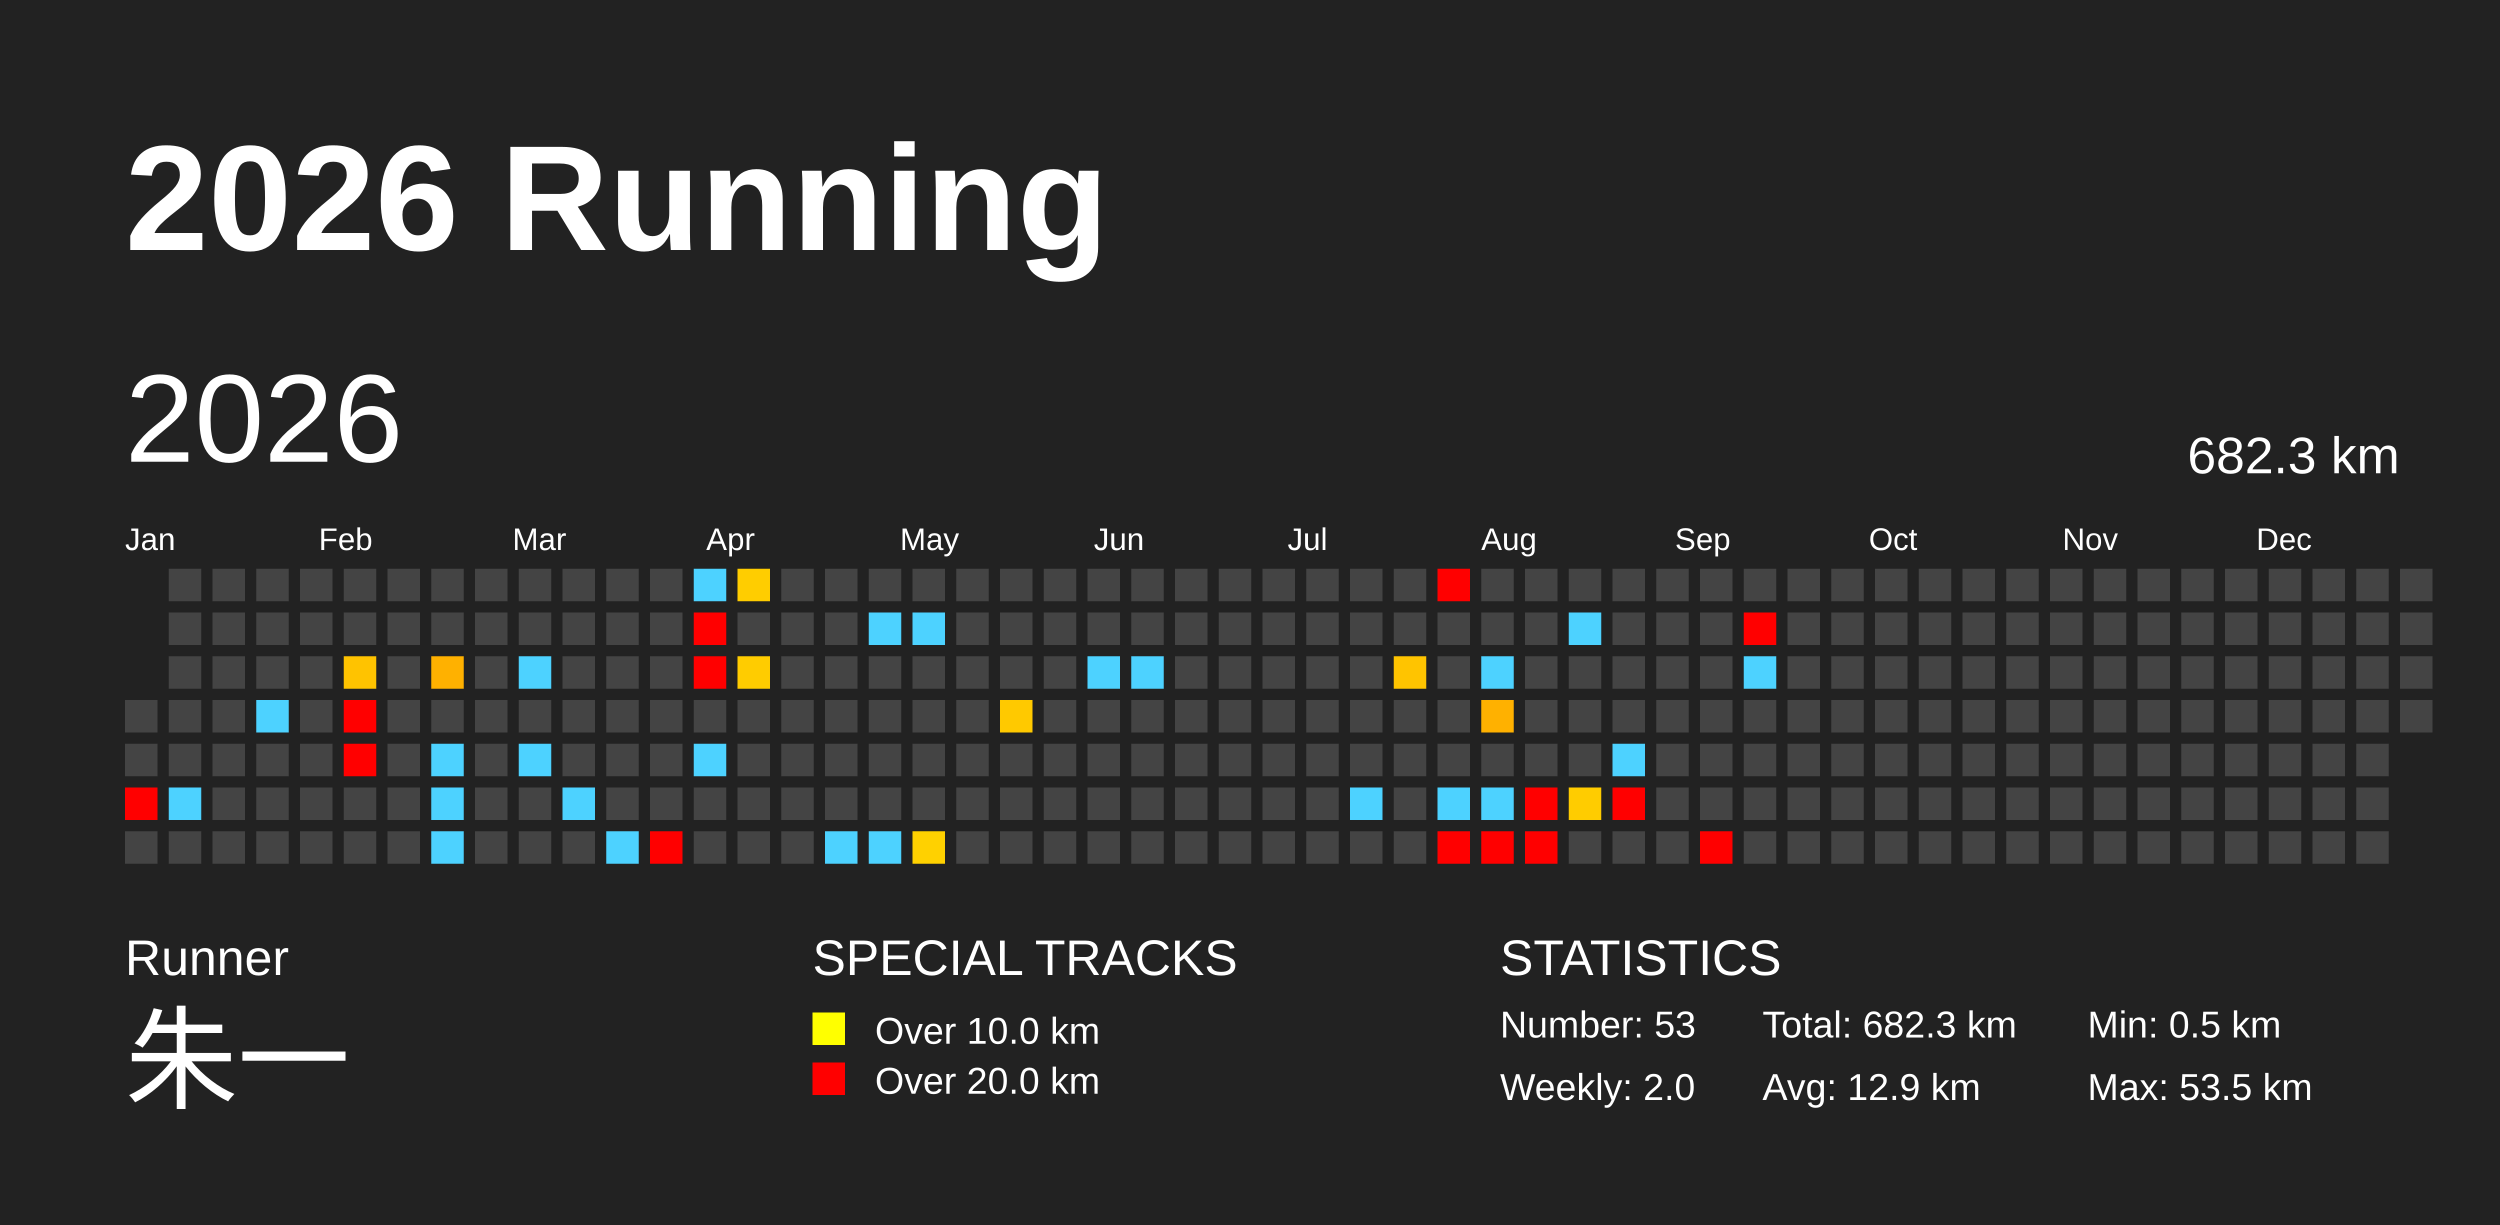
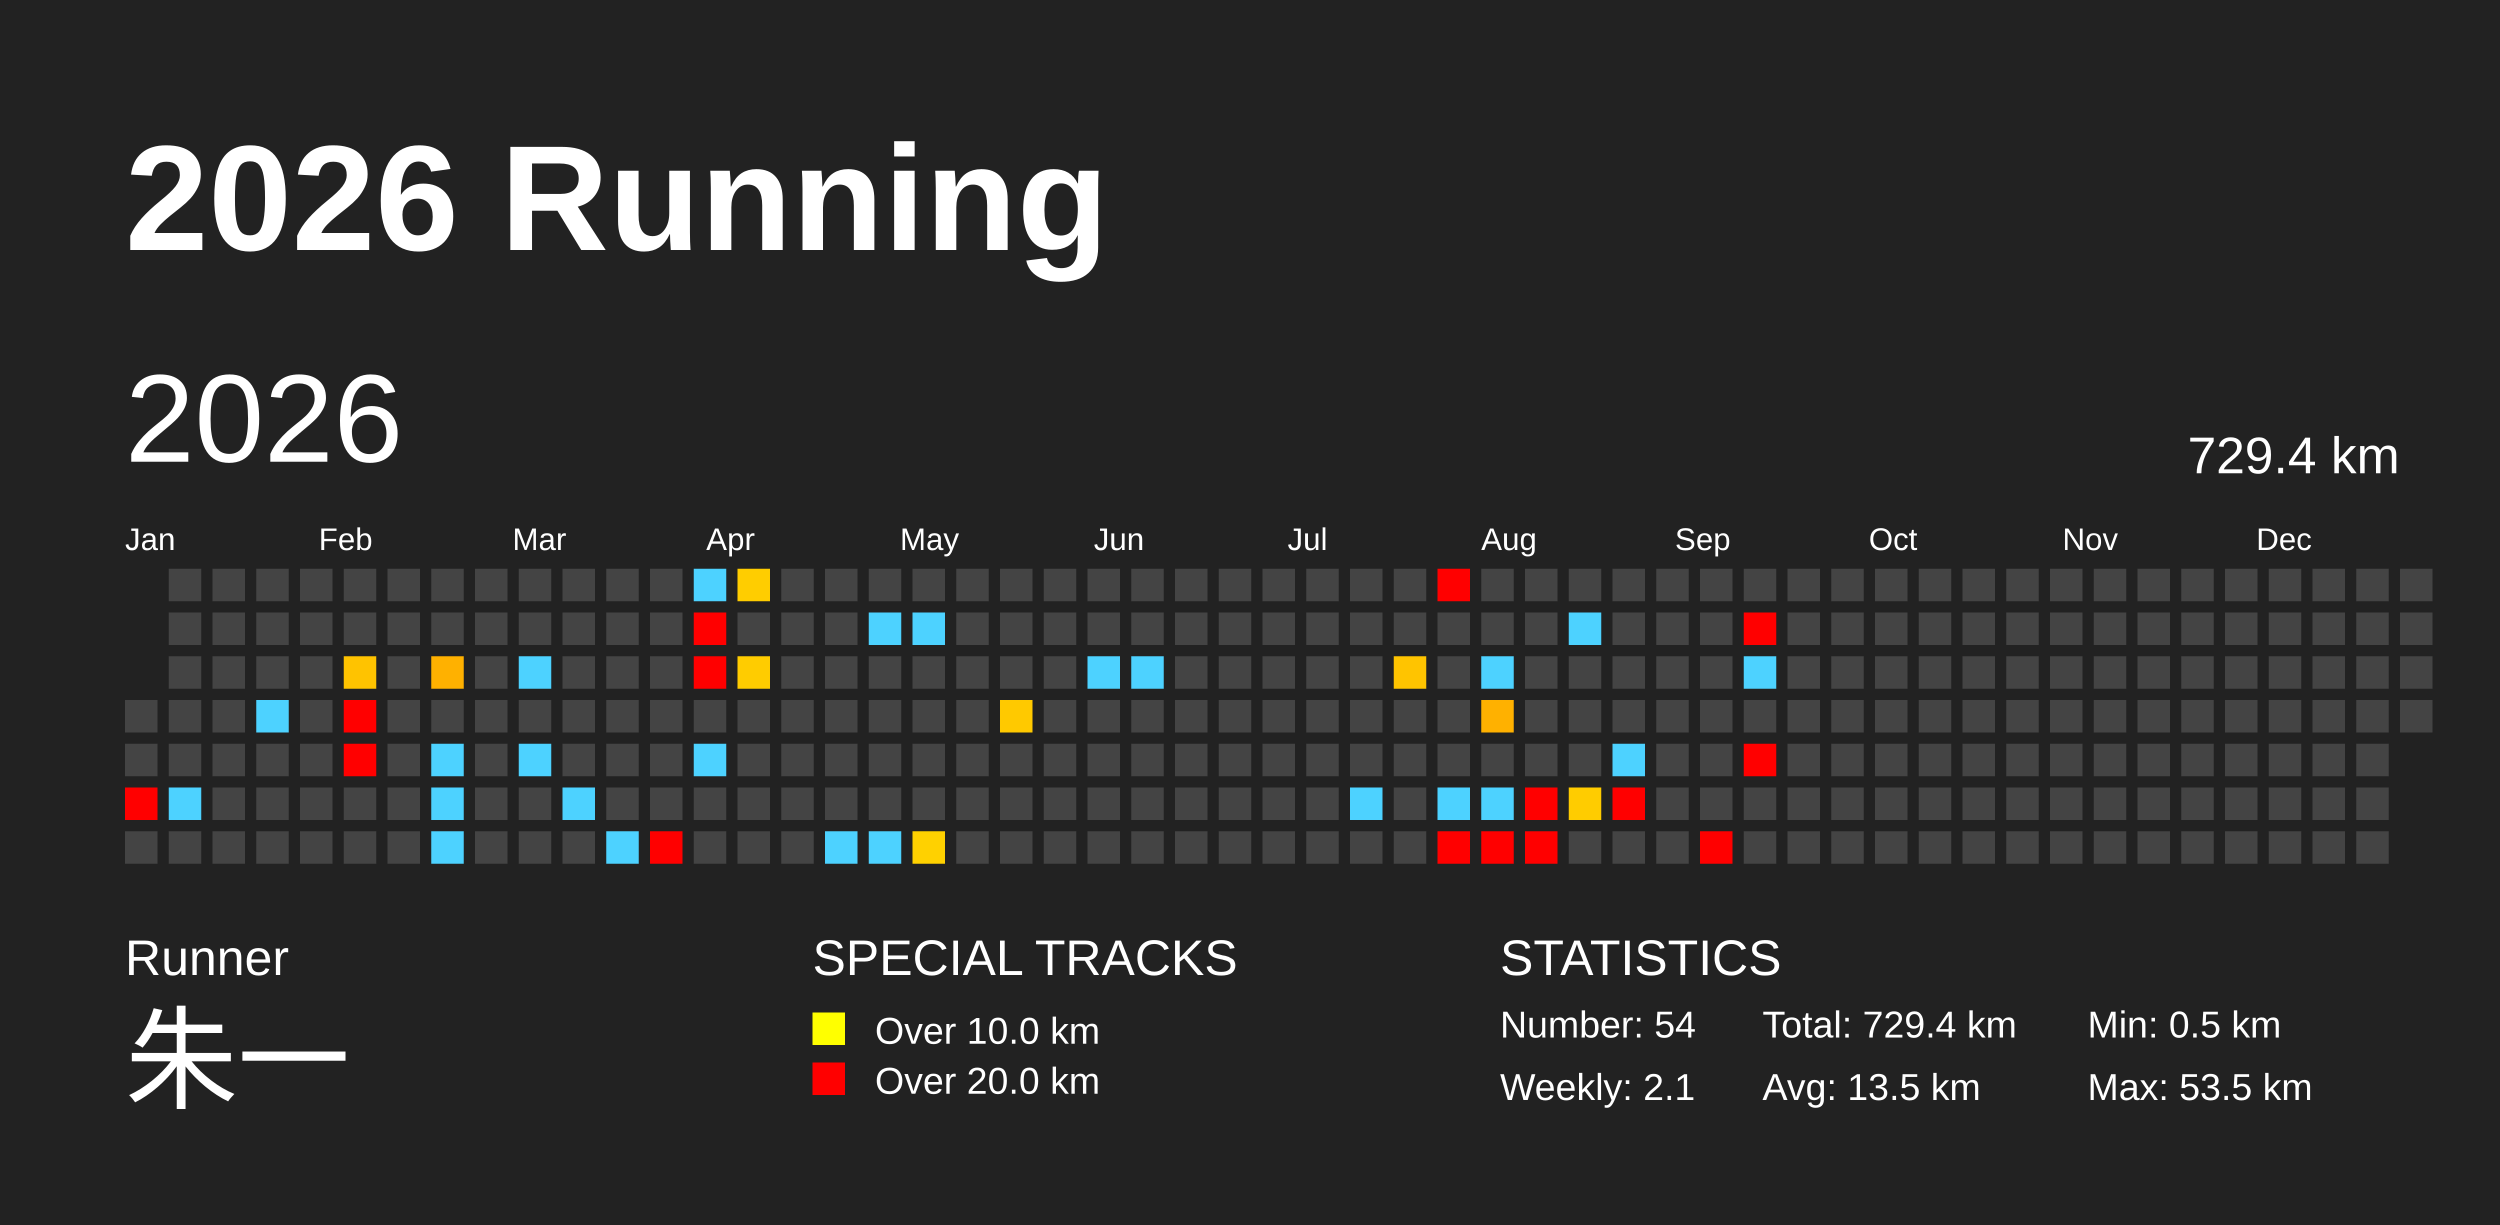
<svg xmlns="http://www.w3.org/2000/svg" baseProfile="full" height="98mm" version="1.1" viewBox="0,0,200,98" width="200mm">
  <defs />
  <rect fill="#222222" height="98" width="200" x="0" y="0" />
  <text fill="#FFFFFF" style="font-size:12px; font-family:Arial; font-weight:bold;" x="10" y="20">2026 Running</text>
  <text fill="#FFFFFF" style="font-size:4px; font-family:Arial" x="10" y="78">Runner</text>
  <text fill="#FFFFFF" style="font-size:9px; font-family:Arial" x="10" y="88">朱一</text>
  <text fill="#FFFFFF" style="font-size:4px; font-family:Arial" x="65" y="78">SPECIAL TRACKS</text>
  <rect fill="yellow" height="2.6" width="2.6" x="65" y="81" />
  <text fill="#FFFFFF" style="font-size:3px; font-family:Arial" x="70" y="83.5">Over 10.0 km</text>
  <rect fill="red" height="2.6" width="2.6" x="65" y="85" />
  <text fill="#FFFFFF" style="font-size:3px; font-family:Arial" x="70" y="87.5">Over 20.0 km</text>
  <text fill="#FFFFFF" style="font-size:4px; font-family:Arial" x="120" y="78">STATISTICS</text>
-   <text fill="#FFFFFF" style="font-size:3px; font-family:Arial" x="120" y="83">Number: 53</text>
-   <text fill="#FFFFFF" style="font-size:3px; font-family:Arial" x="120" y="88">Weekly: 2.0</text>
-   <text fill="#FFFFFF" style="font-size:3px; font-family:Arial" x="141" y="83">Total: 682.3 km</text>
-   <text fill="#FFFFFF" style="font-size:3px; font-family:Arial" x="141" y="88">Avg: 12.9 km</text>
+   <text fill="#FFFFFF" style="font-size:3px; font-family:Arial" x="120" y="83">Number: 54</text>
+   <text fill="#FFFFFF" style="font-size:3px; font-family:Arial" x="120" y="88">Weekly: 2.1</text>
+   <text fill="#FFFFFF" style="font-size:3px; font-family:Arial" x="141" y="83">Total: 729.4 km</text>
+   <text fill="#FFFFFF" style="font-size:3px; font-family:Arial" x="141" y="88">Avg: 13.5 km</text>
  <text fill="#FFFFFF" style="font-size:3px; font-family:Arial" x="167" y="83">Min: 0.5 km</text>
  <text fill="#FFFFFF" style="font-size:3px; font-family:Arial" x="167" y="88">Max: 53.5 km</text>
  <text dominant-baseline="hanging" fill="#FFFFFF" style="font-size:10.0px; font-family:Arial;" x="10" y="30">2026</text>
-   <text dominant-baseline="hanging" fill="#FFFFFF" style="font-size:4.125px; font-family:Arial;" x="175" y="35">682.3 km</text>
+   <text dominant-baseline="hanging" fill="#FFFFFF" style="font-size:4.125px; font-family:Arial;" x="175" y="35">729.4 km</text>
  <text fill="#FFFFFF" style="font-size:2.5px; font-family:Arial" x="10.0" y="44">Jan</text>
  <text fill="#FFFFFF" style="font-size:2.5px; font-family:Arial" x="25.5" y="44">Feb</text>
  <text fill="#FFFFFF" style="font-size:2.5px; font-family:Arial" x="41.0" y="44">Mar</text>
  <text fill="#FFFFFF" style="font-size:2.5px; font-family:Arial" x="56.5" y="44">Apr</text>
  <text fill="#FFFFFF" style="font-size:2.5px; font-family:Arial" x="72.0" y="44">May</text>
  <text fill="#FFFFFF" style="font-size:2.5px; font-family:Arial" x="87.5" y="44">Jun</text>
  <text fill="#FFFFFF" style="font-size:2.5px; font-family:Arial" x="103.0" y="44">Jul</text>
  <text fill="#FFFFFF" style="font-size:2.5px; font-family:Arial" x="118.5" y="44">Aug</text>
  <text fill="#FFFFFF" style="font-size:2.5px; font-family:Arial" x="134.0" y="44">Sep</text>
  <text fill="#FFFFFF" style="font-size:2.5px; font-family:Arial" x="149.5" y="44">Oct</text>
  <text fill="#FFFFFF" style="font-size:2.5px; font-family:Arial" x="165.0" y="44">Nov</text>
  <text fill="#FFFFFF" style="font-size:2.5px; font-family:Arial" x="180.5" y="44">Dec</text>
  <rect fill="#444444" height="2.6" width="2.6" x="10.0" y="56.0" />
  <rect fill="#444444" height="2.6" width="2.6" x="10.0" y="59.5" />
  <rect fill="red" height="2.6" width="2.6" x="10.0" y="63.0" />
  <rect fill="#444444" height="2.6" width="2.6" x="10.0" y="66.5" />
  <rect fill="#444444" height="2.6" width="2.6" x="13.5" y="45.5" />
  <rect fill="#444444" height="2.6" width="2.6" x="13.5" y="49.0" />
  <rect fill="#444444" height="2.6" width="2.6" x="13.5" y="52.5" />
  <rect fill="#444444" height="2.6" width="2.6" x="13.5" y="56.0" />
  <rect fill="#444444" height="2.6" width="2.6" x="13.5" y="59.5" />
  <rect fill="#4dd2ff" height="2.6" width="2.6" x="13.5" y="63.0" />
  <rect fill="#444444" height="2.6" width="2.6" x="13.5" y="66.5" />
  <rect fill="#444444" height="2.6" width="2.6" x="17.0" y="45.5" />
  <rect fill="#444444" height="2.6" width="2.6" x="17.0" y="49.0" />
  <rect fill="#444444" height="2.6" width="2.6" x="17.0" y="52.5" />
  <rect fill="#444444" height="2.6" width="2.6" x="17.0" y="56.0" />
  <rect fill="#444444" height="2.6" width="2.6" x="17.0" y="59.5" />
  <rect fill="#444444" height="2.6" width="2.6" x="17.0" y="63.0" />
  <rect fill="#444444" height="2.6" width="2.6" x="17.0" y="66.5" />
  <rect fill="#444444" height="2.6" width="2.6" x="20.5" y="45.5" />
  <rect fill="#444444" height="2.6" width="2.6" x="20.5" y="49.0" />
  <rect fill="#444444" height="2.6" width="2.6" x="20.5" y="52.5" />
  <rect fill="#4dd2ff" height="2.6" width="2.6" x="20.5" y="56.0" />
  <rect fill="#444444" height="2.6" width="2.6" x="20.5" y="59.5" />
  <rect fill="#444444" height="2.6" width="2.6" x="20.5" y="63.0" />
  <rect fill="#444444" height="2.6" width="2.6" x="20.5" y="66.5" />
  <rect fill="#444444" height="2.6" width="2.6" x="24.0" y="45.5" />
  <rect fill="#444444" height="2.6" width="2.6" x="24.0" y="49.0" />
  <rect fill="#444444" height="2.6" width="2.6" x="24.0" y="52.5" />
  <rect fill="#444444" height="2.6" width="2.6" x="24.0" y="56.0" />
  <rect fill="#444444" height="2.6" width="2.6" x="24.0" y="59.5" />
  <rect fill="#444444" height="2.6" width="2.6" x="24.0" y="63.0" />
  <rect fill="#444444" height="2.6" width="2.6" x="24.0" y="66.5" />
  <rect fill="#444444" height="2.6" width="2.6" x="27.5" y="45.5" />
  <rect fill="#444444" height="2.6" width="2.6" x="27.5" y="49.0" />
  <rect fill="#ffc300" height="2.6" width="2.6" x="27.5" y="52.5" />
  <rect fill="red" height="2.6" width="2.6" x="27.5" y="56.0" />
  <rect fill="red" height="2.6" width="2.6" x="27.5" y="59.5" />
  <rect fill="#444444" height="2.6" width="2.6" x="27.5" y="63.0" />
  <rect fill="#444444" height="2.6" width="2.6" x="27.5" y="66.5" />
  <rect fill="#444444" height="2.6" width="2.6" x="31.0" y="45.5" />
  <rect fill="#444444" height="2.6" width="2.6" x="31.0" y="49.0" />
  <rect fill="#444444" height="2.6" width="2.6" x="31.0" y="52.5" />
  <rect fill="#444444" height="2.6" width="2.6" x="31.0" y="56.0" />
  <rect fill="#444444" height="2.6" width="2.6" x="31.0" y="59.5" />
  <rect fill="#444444" height="2.6" width="2.6" x="31.0" y="63.0" />
  <rect fill="#444444" height="2.6" width="2.6" x="31.0" y="66.5" />
  <rect fill="#444444" height="2.6" width="2.6" x="34.5" y="45.5" />
  <rect fill="#444444" height="2.6" width="2.6" x="34.5" y="49.0" />
  <rect fill="#ffb100" height="2.6" width="2.6" x="34.5" y="52.5" />
  <rect fill="#444444" height="2.6" width="2.6" x="34.5" y="56.0" />
  <rect fill="#4dd2ff" height="2.6" width="2.6" x="34.5" y="59.5" />
  <rect fill="#4dd2ff" height="2.6" width="2.6" x="34.5" y="63.0" />
  <rect fill="#4dd2ff" height="2.6" width="2.6" x="34.5" y="66.5" />
  <rect fill="#444444" height="2.6" width="2.6" x="38.0" y="45.5" />
  <rect fill="#444444" height="2.6" width="2.6" x="38.0" y="49.0" />
  <rect fill="#444444" height="2.6" width="2.6" x="38.0" y="52.5" />
  <rect fill="#444444" height="2.6" width="2.6" x="38.0" y="56.0" />
  <rect fill="#444444" height="2.6" width="2.6" x="38.0" y="59.5" />
  <rect fill="#444444" height="2.6" width="2.6" x="38.0" y="63.0" />
  <rect fill="#444444" height="2.6" width="2.6" x="38.0" y="66.5" />
  <rect fill="#444444" height="2.6" width="2.6" x="41.5" y="45.5" />
  <rect fill="#444444" height="2.6" width="2.6" x="41.5" y="49.0" />
  <rect fill="#4dd2ff" height="2.6" width="2.6" x="41.5" y="52.5" />
  <rect fill="#444444" height="2.6" width="2.6" x="41.5" y="56.0" />
  <rect fill="#4dd2ff" height="2.6" width="2.6" x="41.5" y="59.5" />
  <rect fill="#444444" height="2.6" width="2.6" x="41.5" y="63.0" />
  <rect fill="#444444" height="2.6" width="2.6" x="41.5" y="66.5" />
  <rect fill="#444444" height="2.6" width="2.6" x="45.0" y="45.5" />
  <rect fill="#444444" height="2.6" width="2.6" x="45.0" y="49.0" />
  <rect fill="#444444" height="2.6" width="2.6" x="45.0" y="52.5" />
  <rect fill="#444444" height="2.6" width="2.6" x="45.0" y="56.0" />
  <rect fill="#444444" height="2.6" width="2.6" x="45.0" y="59.5" />
  <rect fill="#4dd2ff" height="2.6" width="2.6" x="45.0" y="63.0" />
  <rect fill="#444444" height="2.6" width="2.6" x="45.0" y="66.5" />
  <rect fill="#444444" height="2.6" width="2.6" x="48.5" y="45.5" />
  <rect fill="#444444" height="2.6" width="2.6" x="48.5" y="49.0" />
  <rect fill="#444444" height="2.6" width="2.6" x="48.5" y="52.5" />
  <rect fill="#444444" height="2.6" width="2.6" x="48.5" y="56.0" />
  <rect fill="#444444" height="2.6" width="2.6" x="48.5" y="59.5" />
  <rect fill="#444444" height="2.6" width="2.6" x="48.5" y="63.0" />
  <rect fill="#4dd2ff" height="2.6" width="2.6" x="48.5" y="66.5" />
  <rect fill="#444444" height="2.6" width="2.6" x="52.0" y="45.5" />
  <rect fill="#444444" height="2.6" width="2.6" x="52.0" y="49.0" />
  <rect fill="#444444" height="2.6" width="2.6" x="52.0" y="52.5" />
  <rect fill="#444444" height="2.6" width="2.6" x="52.0" y="56.0" />
  <rect fill="#444444" height="2.6" width="2.6" x="52.0" y="59.5" />
  <rect fill="#444444" height="2.6" width="2.6" x="52.0" y="63.0" />
  <rect fill="red" height="2.6" width="2.6" x="52.0" y="66.5" />
  <rect fill="#4dd2ff" height="2.6" width="2.6" x="55.5" y="45.5" />
  <rect fill="red" height="2.6" width="2.6" x="55.5" y="49.0" />
  <rect fill="red" height="2.6" width="2.6" x="55.5" y="52.5" />
  <rect fill="#444444" height="2.6" width="2.6" x="55.5" y="56.0" />
  <rect fill="#4dd2ff" height="2.6" width="2.6" x="55.5" y="59.5" />
  <rect fill="#444444" height="2.6" width="2.6" x="55.5" y="63.0" />
  <rect fill="#444444" height="2.6" width="2.6" x="55.5" y="66.5" />
  <rect fill="#ffcd00" height="2.6" width="2.6" x="59.0" y="45.5" />
  <rect fill="#444444" height="2.6" width="2.6" x="59.0" y="49.0" />
  <rect fill="#ffcc00" height="2.6" width="2.6" x="59.0" y="52.5" />
  <rect fill="#444444" height="2.6" width="2.6" x="59.0" y="56.0" />
  <rect fill="#444444" height="2.6" width="2.6" x="59.0" y="59.5" />
  <rect fill="#444444" height="2.6" width="2.6" x="59.0" y="63.0" />
  <rect fill="#444444" height="2.6" width="2.6" x="59.0" y="66.5" />
  <rect fill="#444444" height="2.6" width="2.6" x="62.5" y="45.5" />
  <rect fill="#444444" height="2.6" width="2.6" x="62.5" y="49.0" />
  <rect fill="#444444" height="2.6" width="2.6" x="62.5" y="52.5" />
  <rect fill="#444444" height="2.6" width="2.6" x="62.5" y="56.0" />
  <rect fill="#444444" height="2.6" width="2.6" x="62.5" y="59.5" />
  <rect fill="#444444" height="2.6" width="2.6" x="62.5" y="63.0" />
  <rect fill="#444444" height="2.6" width="2.6" x="62.5" y="66.5" />
  <rect fill="#444444" height="2.6" width="2.6" x="66.0" y="45.5" />
  <rect fill="#444444" height="2.6" width="2.6" x="66.0" y="49.0" />
  <rect fill="#444444" height="2.6" width="2.6" x="66.0" y="52.5" />
  <rect fill="#444444" height="2.6" width="2.6" x="66.0" y="56.0" />
  <rect fill="#444444" height="2.6" width="2.6" x="66.0" y="59.5" />
  <rect fill="#444444" height="2.6" width="2.6" x="66.0" y="63.0" />
  <rect fill="#4dd2ff" height="2.6" width="2.6" x="66.0" y="66.5" />
  <rect fill="#444444" height="2.6" width="2.6" x="69.5" y="45.5" />
  <rect fill="#4dd2ff" height="2.6" width="2.6" x="69.5" y="49.0" />
  <rect fill="#444444" height="2.6" width="2.6" x="69.5" y="52.5" />
  <rect fill="#444444" height="2.6" width="2.6" x="69.5" y="56.0" />
  <rect fill="#444444" height="2.6" width="2.6" x="69.5" y="59.5" />
  <rect fill="#444444" height="2.6" width="2.6" x="69.5" y="63.0" />
  <rect fill="#4dd2ff" height="2.6" width="2.6" x="69.5" y="66.5" />
  <rect fill="#444444" height="2.6" width="2.6" x="73.0" y="45.5" />
  <rect fill="#4dd2ff" height="2.6" width="2.6" x="73.0" y="49.0" />
  <rect fill="#444444" height="2.6" width="2.6" x="73.0" y="52.5" />
  <rect fill="#444444" height="2.6" width="2.6" x="73.0" y="56.0" />
  <rect fill="#444444" height="2.6" width="2.6" x="73.0" y="59.5" />
  <rect fill="#444444" height="2.6" width="2.6" x="73.0" y="63.0" />
  <rect fill="#ffd100" height="2.6" width="2.6" x="73.0" y="66.5" />
  <rect fill="#444444" height="2.6" width="2.6" x="76.5" y="45.5" />
  <rect fill="#444444" height="2.6" width="2.6" x="76.5" y="49.0" />
  <rect fill="#444444" height="2.6" width="2.6" x="76.5" y="52.5" />
  <rect fill="#444444" height="2.6" width="2.6" x="76.5" y="56.0" />
  <rect fill="#444444" height="2.6" width="2.6" x="76.5" y="59.5" />
  <rect fill="#444444" height="2.6" width="2.6" x="76.5" y="63.0" />
  <rect fill="#444444" height="2.6" width="2.6" x="76.5" y="66.5" />
  <rect fill="#444444" height="2.6" width="2.6" x="80.0" y="45.5" />
  <rect fill="#444444" height="2.6" width="2.6" x="80.0" y="49.0" />
  <rect fill="#444444" height="2.6" width="2.6" x="80.0" y="52.5" />
  <rect fill="#ffc900" height="2.6" width="2.6" x="80.0" y="56.0" />
  <rect fill="#444444" height="2.6" width="2.6" x="80.0" y="59.5" />
  <rect fill="#444444" height="2.6" width="2.6" x="80.0" y="63.0" />
  <rect fill="#444444" height="2.6" width="2.6" x="80.0" y="66.5" />
  <rect fill="#444444" height="2.6" width="2.6" x="83.5" y="45.5" />
  <rect fill="#444444" height="2.6" width="2.6" x="83.5" y="49.0" />
  <rect fill="#444444" height="2.6" width="2.6" x="83.5" y="52.5" />
  <rect fill="#444444" height="2.6" width="2.6" x="83.5" y="56.0" />
  <rect fill="#444444" height="2.6" width="2.6" x="83.5" y="59.5" />
  <rect fill="#444444" height="2.6" width="2.6" x="83.5" y="63.0" />
  <rect fill="#444444" height="2.6" width="2.6" x="83.5" y="66.5" />
  <rect fill="#444444" height="2.6" width="2.6" x="87.0" y="45.5" />
  <rect fill="#444444" height="2.6" width="2.6" x="87.0" y="49.0" />
  <rect fill="#4dd2ff" height="2.6" width="2.6" x="87.0" y="52.5" />
  <rect fill="#444444" height="2.6" width="2.6" x="87.0" y="56.0" />
  <rect fill="#444444" height="2.6" width="2.6" x="87.0" y="59.5" />
  <rect fill="#444444" height="2.6" width="2.6" x="87.0" y="63.0" />
  <rect fill="#444444" height="2.6" width="2.6" x="87.0" y="66.5" />
  <rect fill="#444444" height="2.6" width="2.6" x="90.5" y="45.5" />
  <rect fill="#444444" height="2.6" width="2.6" x="90.5" y="49.0" />
  <rect fill="#4dd2ff" height="2.6" width="2.6" x="90.5" y="52.5" />
  <rect fill="#444444" height="2.6" width="2.6" x="90.5" y="56.0" />
  <rect fill="#444444" height="2.6" width="2.6" x="90.5" y="59.5" />
  <rect fill="#444444" height="2.6" width="2.6" x="90.5" y="63.0" />
  <rect fill="#444444" height="2.6" width="2.6" x="90.5" y="66.5" />
  <rect fill="#444444" height="2.6" width="2.6" x="94.0" y="45.5" />
  <rect fill="#444444" height="2.6" width="2.6" x="94.0" y="49.0" />
  <rect fill="#444444" height="2.6" width="2.6" x="94.0" y="52.5" />
  <rect fill="#444444" height="2.6" width="2.6" x="94.0" y="56.0" />
  <rect fill="#444444" height="2.6" width="2.6" x="94.0" y="59.5" />
  <rect fill="#444444" height="2.6" width="2.6" x="94.0" y="63.0" />
  <rect fill="#444444" height="2.6" width="2.6" x="94.0" y="66.5" />
  <rect fill="#444444" height="2.6" width="2.6" x="97.5" y="45.5" />
  <rect fill="#444444" height="2.6" width="2.6" x="97.5" y="49.0" />
  <rect fill="#444444" height="2.6" width="2.6" x="97.5" y="52.5" />
  <rect fill="#444444" height="2.6" width="2.6" x="97.5" y="56.0" />
  <rect fill="#444444" height="2.6" width="2.6" x="97.5" y="59.5" />
  <rect fill="#444444" height="2.6" width="2.6" x="97.5" y="63.0" />
  <rect fill="#444444" height="2.6" width="2.6" x="97.5" y="66.5" />
  <rect fill="#444444" height="2.6" width="2.6" x="101.0" y="45.5" />
  <rect fill="#444444" height="2.6" width="2.6" x="101.0" y="49.0" />
  <rect fill="#444444" height="2.6" width="2.6" x="101.0" y="52.5" />
  <rect fill="#444444" height="2.6" width="2.6" x="101.0" y="56.0" />
  <rect fill="#444444" height="2.6" width="2.6" x="101.0" y="59.5" />
  <rect fill="#444444" height="2.6" width="2.6" x="101.0" y="63.0" />
  <rect fill="#444444" height="2.6" width="2.6" x="101.0" y="66.5" />
  <rect fill="#444444" height="2.6" width="2.6" x="104.5" y="45.5" />
  <rect fill="#444444" height="2.6" width="2.6" x="104.5" y="49.0" />
  <rect fill="#444444" height="2.6" width="2.6" x="104.5" y="52.5" />
  <rect fill="#444444" height="2.6" width="2.6" x="104.5" y="56.0" />
  <rect fill="#444444" height="2.6" width="2.6" x="104.5" y="59.5" />
  <rect fill="#444444" height="2.6" width="2.6" x="104.5" y="63.0" />
  <rect fill="#444444" height="2.6" width="2.6" x="104.5" y="66.5" />
  <rect fill="#444444" height="2.6" width="2.6" x="108.0" y="45.5" />
  <rect fill="#444444" height="2.6" width="2.6" x="108.0" y="49.0" />
  <rect fill="#444444" height="2.6" width="2.6" x="108.0" y="52.5" />
  <rect fill="#444444" height="2.6" width="2.6" x="108.0" y="56.0" />
  <rect fill="#444444" height="2.6" width="2.6" x="108.0" y="59.5" />
  <rect fill="#4dd2ff" height="2.6" width="2.6" x="108.0" y="63.0" />
  <rect fill="#444444" height="2.6" width="2.6" x="108.0" y="66.5" />
  <rect fill="#444444" height="2.6" width="2.6" x="111.5" y="45.5" />
  <rect fill="#444444" height="2.6" width="2.6" x="111.5" y="49.0" />
  <rect fill="#ffc400" height="2.6" width="2.6" x="111.5" y="52.5" />
  <rect fill="#444444" height="2.6" width="2.6" x="111.5" y="56.0" />
  <rect fill="#444444" height="2.6" width="2.6" x="111.5" y="59.5" />
  <rect fill="#444444" height="2.6" width="2.6" x="111.5" y="63.0" />
  <rect fill="#444444" height="2.6" width="2.6" x="111.5" y="66.5" />
  <rect fill="red" height="2.6" width="2.6" x="115.0" y="45.5" />
  <rect fill="#444444" height="2.6" width="2.6" x="115.0" y="49.0" />
  <rect fill="#444444" height="2.6" width="2.6" x="115.0" y="52.5" />
  <rect fill="#444444" height="2.6" width="2.6" x="115.0" y="56.0" />
  <rect fill="#444444" height="2.6" width="2.6" x="115.0" y="59.5" />
  <rect fill="#4dd2ff" height="2.6" width="2.6" x="115.0" y="63.0" />
  <rect fill="red" height="2.6" width="2.6" x="115.0" y="66.5" />
  <rect fill="#444444" height="2.6" width="2.6" x="118.5" y="45.5" />
  <rect fill="#444444" height="2.6" width="2.6" x="118.5" y="49.0" />
  <rect fill="#4dd2ff" height="2.6" width="2.6" x="118.5" y="52.5" />
  <rect fill="#ffb100" height="2.6" width="2.6" x="118.5" y="56.0" />
  <rect fill="#444444" height="2.6" width="2.6" x="118.5" y="59.5" />
  <rect fill="#4dd2ff" height="2.6" width="2.6" x="118.5" y="63.0" />
  <rect fill="red" height="2.6" width="2.6" x="118.5" y="66.5" />
  <rect fill="#444444" height="2.6" width="2.6" x="122.0" y="45.5" />
  <rect fill="#444444" height="2.6" width="2.6" x="122.0" y="49.0" />
  <rect fill="#444444" height="2.6" width="2.6" x="122.0" y="52.5" />
  <rect fill="#444444" height="2.6" width="2.6" x="122.0" y="56.0" />
  <rect fill="#444444" height="2.6" width="2.6" x="122.0" y="59.5" />
  <rect fill="red" height="2.6" width="2.6" x="122.0" y="63.0" />
  <rect fill="red" height="2.6" width="2.6" x="122.0" y="66.5" />
  <rect fill="#444444" height="2.6" width="2.6" x="125.5" y="45.5" />
  <rect fill="#4dd2ff" height="2.6" width="2.6" x="125.5" y="49.0" />
  <rect fill="#444444" height="2.6" width="2.6" x="125.5" y="52.5" />
  <rect fill="#444444" height="2.6" width="2.6" x="125.5" y="56.0" />
  <rect fill="#444444" height="2.6" width="2.6" x="125.5" y="59.5" />
  <rect fill="#ffcc00" height="2.6" width="2.6" x="125.5" y="63.0" />
  <rect fill="#444444" height="2.6" width="2.6" x="125.5" y="66.5" />
  <rect fill="#444444" height="2.6" width="2.6" x="129.0" y="45.5" />
  <rect fill="#444444" height="2.6" width="2.6" x="129.0" y="49.0" />
  <rect fill="#444444" height="2.6" width="2.6" x="129.0" y="52.5" />
  <rect fill="#444444" height="2.6" width="2.6" x="129.0" y="56.0" />
  <rect fill="#4dd2ff" height="2.6" width="2.6" x="129.0" y="59.5" />
  <rect fill="red" height="2.6" width="2.6" x="129.0" y="63.0" />
  <rect fill="#444444" height="2.6" width="2.6" x="129.0" y="66.5" />
  <rect fill="#444444" height="2.6" width="2.6" x="132.5" y="45.5" />
  <rect fill="#444444" height="2.6" width="2.6" x="132.5" y="49.0" />
  <rect fill="#444444" height="2.6" width="2.6" x="132.5" y="52.5" />
  <rect fill="#444444" height="2.6" width="2.6" x="132.5" y="56.0" />
  <rect fill="#444444" height="2.6" width="2.6" x="132.5" y="59.5" />
  <rect fill="#444444" height="2.6" width="2.6" x="132.5" y="63.0" />
  <rect fill="#444444" height="2.6" width="2.6" x="132.5" y="66.5" />
  <rect fill="#444444" height="2.6" width="2.6" x="136.0" y="45.5" />
  <rect fill="#444444" height="2.6" width="2.6" x="136.0" y="49.0" />
  <rect fill="#444444" height="2.6" width="2.6" x="136.0" y="52.5" />
  <rect fill="#444444" height="2.6" width="2.6" x="136.0" y="56.0" />
  <rect fill="#444444" height="2.6" width="2.6" x="136.0" y="59.5" />
  <rect fill="#444444" height="2.6" width="2.6" x="136.0" y="63.0" />
  <rect fill="red" height="2.6" width="2.6" x="136.0" y="66.5" />
  <rect fill="#444444" height="2.6" width="2.6" x="139.5" y="45.5" />
  <rect fill="red" height="2.6" width="2.6" x="139.5" y="49.0" />
  <rect fill="#4dd2ff" height="2.6" width="2.6" x="139.5" y="52.5" />
  <rect fill="#444444" height="2.6" width="2.6" x="139.5" y="56.0" />
-   <rect fill="#444444" height="2.6" width="2.6" x="139.5" y="59.5" />
+   <rect fill="red" height="2.6" width="2.6" x="139.5" y="59.5" />
  <rect fill="#444444" height="2.6" width="2.6" x="139.5" y="63.0" />
  <rect fill="#444444" height="2.6" width="2.6" x="139.5" y="66.5" />
  <rect fill="#444444" height="2.6" width="2.6" x="143.0" y="45.5" />
  <rect fill="#444444" height="2.6" width="2.6" x="143.0" y="49.0" />
  <rect fill="#444444" height="2.6" width="2.6" x="143.0" y="52.5" />
  <rect fill="#444444" height="2.6" width="2.6" x="143.0" y="56.0" />
  <rect fill="#444444" height="2.6" width="2.6" x="143.0" y="59.5" />
  <rect fill="#444444" height="2.6" width="2.6" x="143.0" y="63.0" />
  <rect fill="#444444" height="2.6" width="2.6" x="143.0" y="66.5" />
  <rect fill="#444444" height="2.6" width="2.6" x="146.5" y="45.5" />
  <rect fill="#444444" height="2.6" width="2.6" x="146.5" y="49.0" />
  <rect fill="#444444" height="2.6" width="2.6" x="146.5" y="52.5" />
  <rect fill="#444444" height="2.6" width="2.6" x="146.5" y="56.0" />
  <rect fill="#444444" height="2.6" width="2.6" x="146.5" y="59.5" />
  <rect fill="#444444" height="2.6" width="2.6" x="146.5" y="63.0" />
  <rect fill="#444444" height="2.6" width="2.6" x="146.5" y="66.5" />
  <rect fill="#444444" height="2.6" width="2.6" x="150.0" y="45.5" />
  <rect fill="#444444" height="2.6" width="2.6" x="150.0" y="49.0" />
  <rect fill="#444444" height="2.6" width="2.6" x="150.0" y="52.5" />
  <rect fill="#444444" height="2.6" width="2.6" x="150.0" y="56.0" />
  <rect fill="#444444" height="2.6" width="2.6" x="150.0" y="59.5" />
  <rect fill="#444444" height="2.6" width="2.6" x="150.0" y="63.0" />
  <rect fill="#444444" height="2.6" width="2.6" x="150.0" y="66.5" />
  <rect fill="#444444" height="2.6" width="2.6" x="153.5" y="45.5" />
  <rect fill="#444444" height="2.6" width="2.6" x="153.5" y="49.0" />
  <rect fill="#444444" height="2.6" width="2.6" x="153.5" y="52.5" />
  <rect fill="#444444" height="2.6" width="2.6" x="153.5" y="56.0" />
  <rect fill="#444444" height="2.6" width="2.6" x="153.5" y="59.5" />
  <rect fill="#444444" height="2.6" width="2.6" x="153.5" y="63.0" />
  <rect fill="#444444" height="2.6" width="2.6" x="153.5" y="66.5" />
  <rect fill="#444444" height="2.6" width="2.6" x="157.0" y="45.5" />
  <rect fill="#444444" height="2.6" width="2.6" x="157.0" y="49.0" />
  <rect fill="#444444" height="2.6" width="2.6" x="157.0" y="52.5" />
  <rect fill="#444444" height="2.6" width="2.6" x="157.0" y="56.0" />
  <rect fill="#444444" height="2.6" width="2.6" x="157.0" y="59.5" />
  <rect fill="#444444" height="2.6" width="2.6" x="157.0" y="63.0" />
  <rect fill="#444444" height="2.6" width="2.6" x="157.0" y="66.5" />
  <rect fill="#444444" height="2.6" width="2.6" x="160.5" y="45.5" />
  <rect fill="#444444" height="2.6" width="2.6" x="160.5" y="49.0" />
  <rect fill="#444444" height="2.6" width="2.6" x="160.5" y="52.5" />
  <rect fill="#444444" height="2.6" width="2.6" x="160.5" y="56.0" />
  <rect fill="#444444" height="2.6" width="2.6" x="160.5" y="59.5" />
  <rect fill="#444444" height="2.6" width="2.6" x="160.5" y="63.0" />
  <rect fill="#444444" height="2.6" width="2.6" x="160.5" y="66.5" />
  <rect fill="#444444" height="2.6" width="2.6" x="164.0" y="45.5" />
  <rect fill="#444444" height="2.6" width="2.6" x="164.0" y="49.0" />
  <rect fill="#444444" height="2.6" width="2.6" x="164.0" y="52.5" />
  <rect fill="#444444" height="2.6" width="2.6" x="164.0" y="56.0" />
  <rect fill="#444444" height="2.6" width="2.6" x="164.0" y="59.5" />
  <rect fill="#444444" height="2.6" width="2.6" x="164.0" y="63.0" />
  <rect fill="#444444" height="2.6" width="2.6" x="164.0" y="66.5" />
  <rect fill="#444444" height="2.6" width="2.6" x="167.5" y="45.5" />
  <rect fill="#444444" height="2.6" width="2.6" x="167.5" y="49.0" />
  <rect fill="#444444" height="2.6" width="2.6" x="167.5" y="52.5" />
  <rect fill="#444444" height="2.6" width="2.6" x="167.5" y="56.0" />
  <rect fill="#444444" height="2.6" width="2.6" x="167.5" y="59.5" />
  <rect fill="#444444" height="2.6" width="2.6" x="167.5" y="63.0" />
  <rect fill="#444444" height="2.6" width="2.6" x="167.5" y="66.5" />
  <rect fill="#444444" height="2.6" width="2.6" x="171.0" y="45.5" />
  <rect fill="#444444" height="2.6" width="2.6" x="171.0" y="49.0" />
  <rect fill="#444444" height="2.6" width="2.6" x="171.0" y="52.5" />
  <rect fill="#444444" height="2.6" width="2.6" x="171.0" y="56.0" />
  <rect fill="#444444" height="2.6" width="2.6" x="171.0" y="59.5" />
  <rect fill="#444444" height="2.6" width="2.6" x="171.0" y="63.0" />
  <rect fill="#444444" height="2.6" width="2.6" x="171.0" y="66.5" />
  <rect fill="#444444" height="2.6" width="2.6" x="174.5" y="45.5" />
  <rect fill="#444444" height="2.6" width="2.6" x="174.5" y="49.0" />
  <rect fill="#444444" height="2.6" width="2.6" x="174.5" y="52.5" />
  <rect fill="#444444" height="2.6" width="2.6" x="174.5" y="56.0" />
  <rect fill="#444444" height="2.6" width="2.6" x="174.5" y="59.5" />
  <rect fill="#444444" height="2.6" width="2.6" x="174.5" y="63.0" />
  <rect fill="#444444" height="2.6" width="2.6" x="174.5" y="66.5" />
  <rect fill="#444444" height="2.6" width="2.6" x="178.0" y="45.5" />
  <rect fill="#444444" height="2.6" width="2.6" x="178.0" y="49.0" />
  <rect fill="#444444" height="2.6" width="2.6" x="178.0" y="52.5" />
  <rect fill="#444444" height="2.6" width="2.6" x="178.0" y="56.0" />
  <rect fill="#444444" height="2.6" width="2.6" x="178.0" y="59.5" />
  <rect fill="#444444" height="2.6" width="2.6" x="178.0" y="63.0" />
  <rect fill="#444444" height="2.6" width="2.6" x="178.0" y="66.5" />
  <rect fill="#444444" height="2.6" width="2.6" x="181.5" y="45.5" />
  <rect fill="#444444" height="2.6" width="2.6" x="181.5" y="49.0" />
  <rect fill="#444444" height="2.6" width="2.6" x="181.5" y="52.5" />
  <rect fill="#444444" height="2.6" width="2.6" x="181.5" y="56.0" />
  <rect fill="#444444" height="2.6" width="2.6" x="181.5" y="59.5" />
  <rect fill="#444444" height="2.6" width="2.6" x="181.5" y="63.0" />
  <rect fill="#444444" height="2.6" width="2.6" x="181.5" y="66.5" />
  <rect fill="#444444" height="2.6" width="2.6" x="185.0" y="45.5" />
  <rect fill="#444444" height="2.6" width="2.6" x="185.0" y="49.0" />
  <rect fill="#444444" height="2.6" width="2.6" x="185.0" y="52.5" />
  <rect fill="#444444" height="2.6" width="2.6" x="185.0" y="56.0" />
  <rect fill="#444444" height="2.6" width="2.6" x="185.0" y="59.5" />
  <rect fill="#444444" height="2.6" width="2.6" x="185.0" y="63.0" />
  <rect fill="#444444" height="2.6" width="2.6" x="185.0" y="66.5" />
  <rect fill="#444444" height="2.6" width="2.6" x="188.5" y="45.5" />
  <rect fill="#444444" height="2.6" width="2.6" x="188.5" y="49.0" />
  <rect fill="#444444" height="2.6" width="2.6" x="188.5" y="52.5" />
  <rect fill="#444444" height="2.6" width="2.6" x="188.5" y="56.0" />
  <rect fill="#444444" height="2.6" width="2.6" x="188.5" y="59.5" />
  <rect fill="#444444" height="2.6" width="2.6" x="188.5" y="63.0" />
  <rect fill="#444444" height="2.6" width="2.6" x="188.5" y="66.5" />
  <rect fill="#444444" height="2.6" width="2.6" x="192.0" y="45.5" />
  <rect fill="#444444" height="2.6" width="2.6" x="192.0" y="49.0" />
  <rect fill="#444444" height="2.6" width="2.6" x="192.0" y="52.5" />
  <rect fill="#444444" height="2.6" width="2.6" x="192.0" y="56.0" />
</svg>
